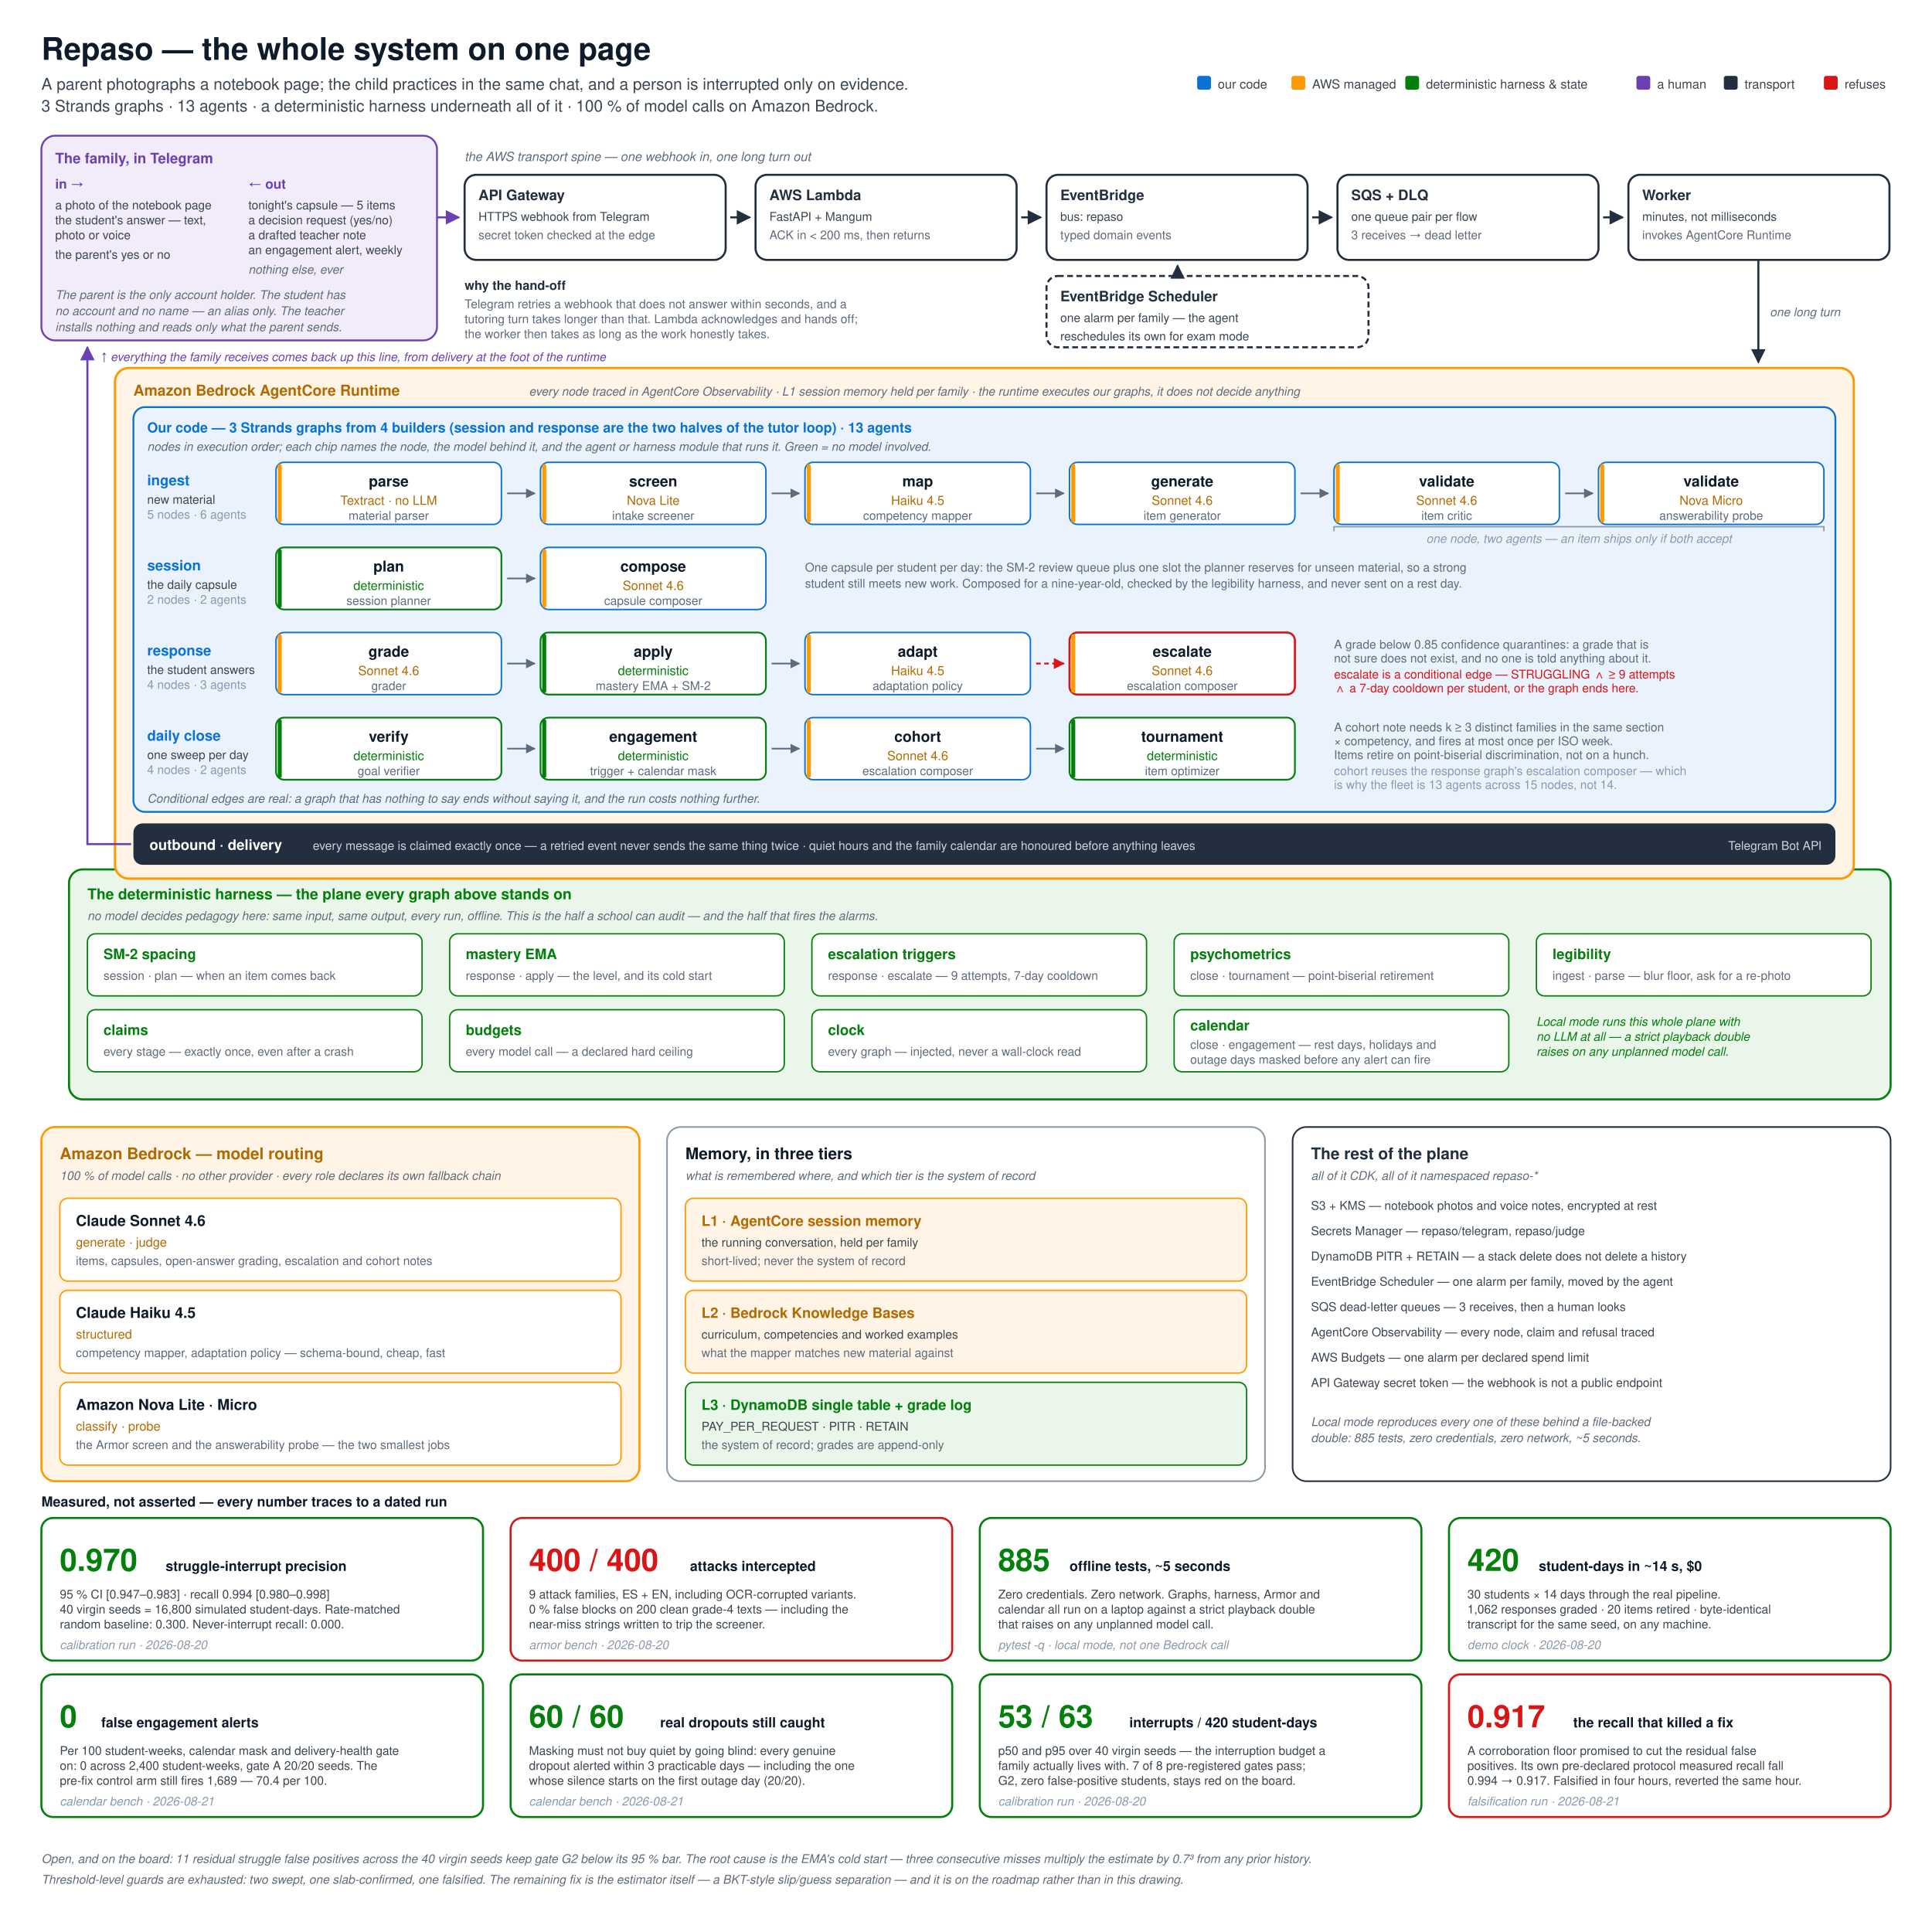
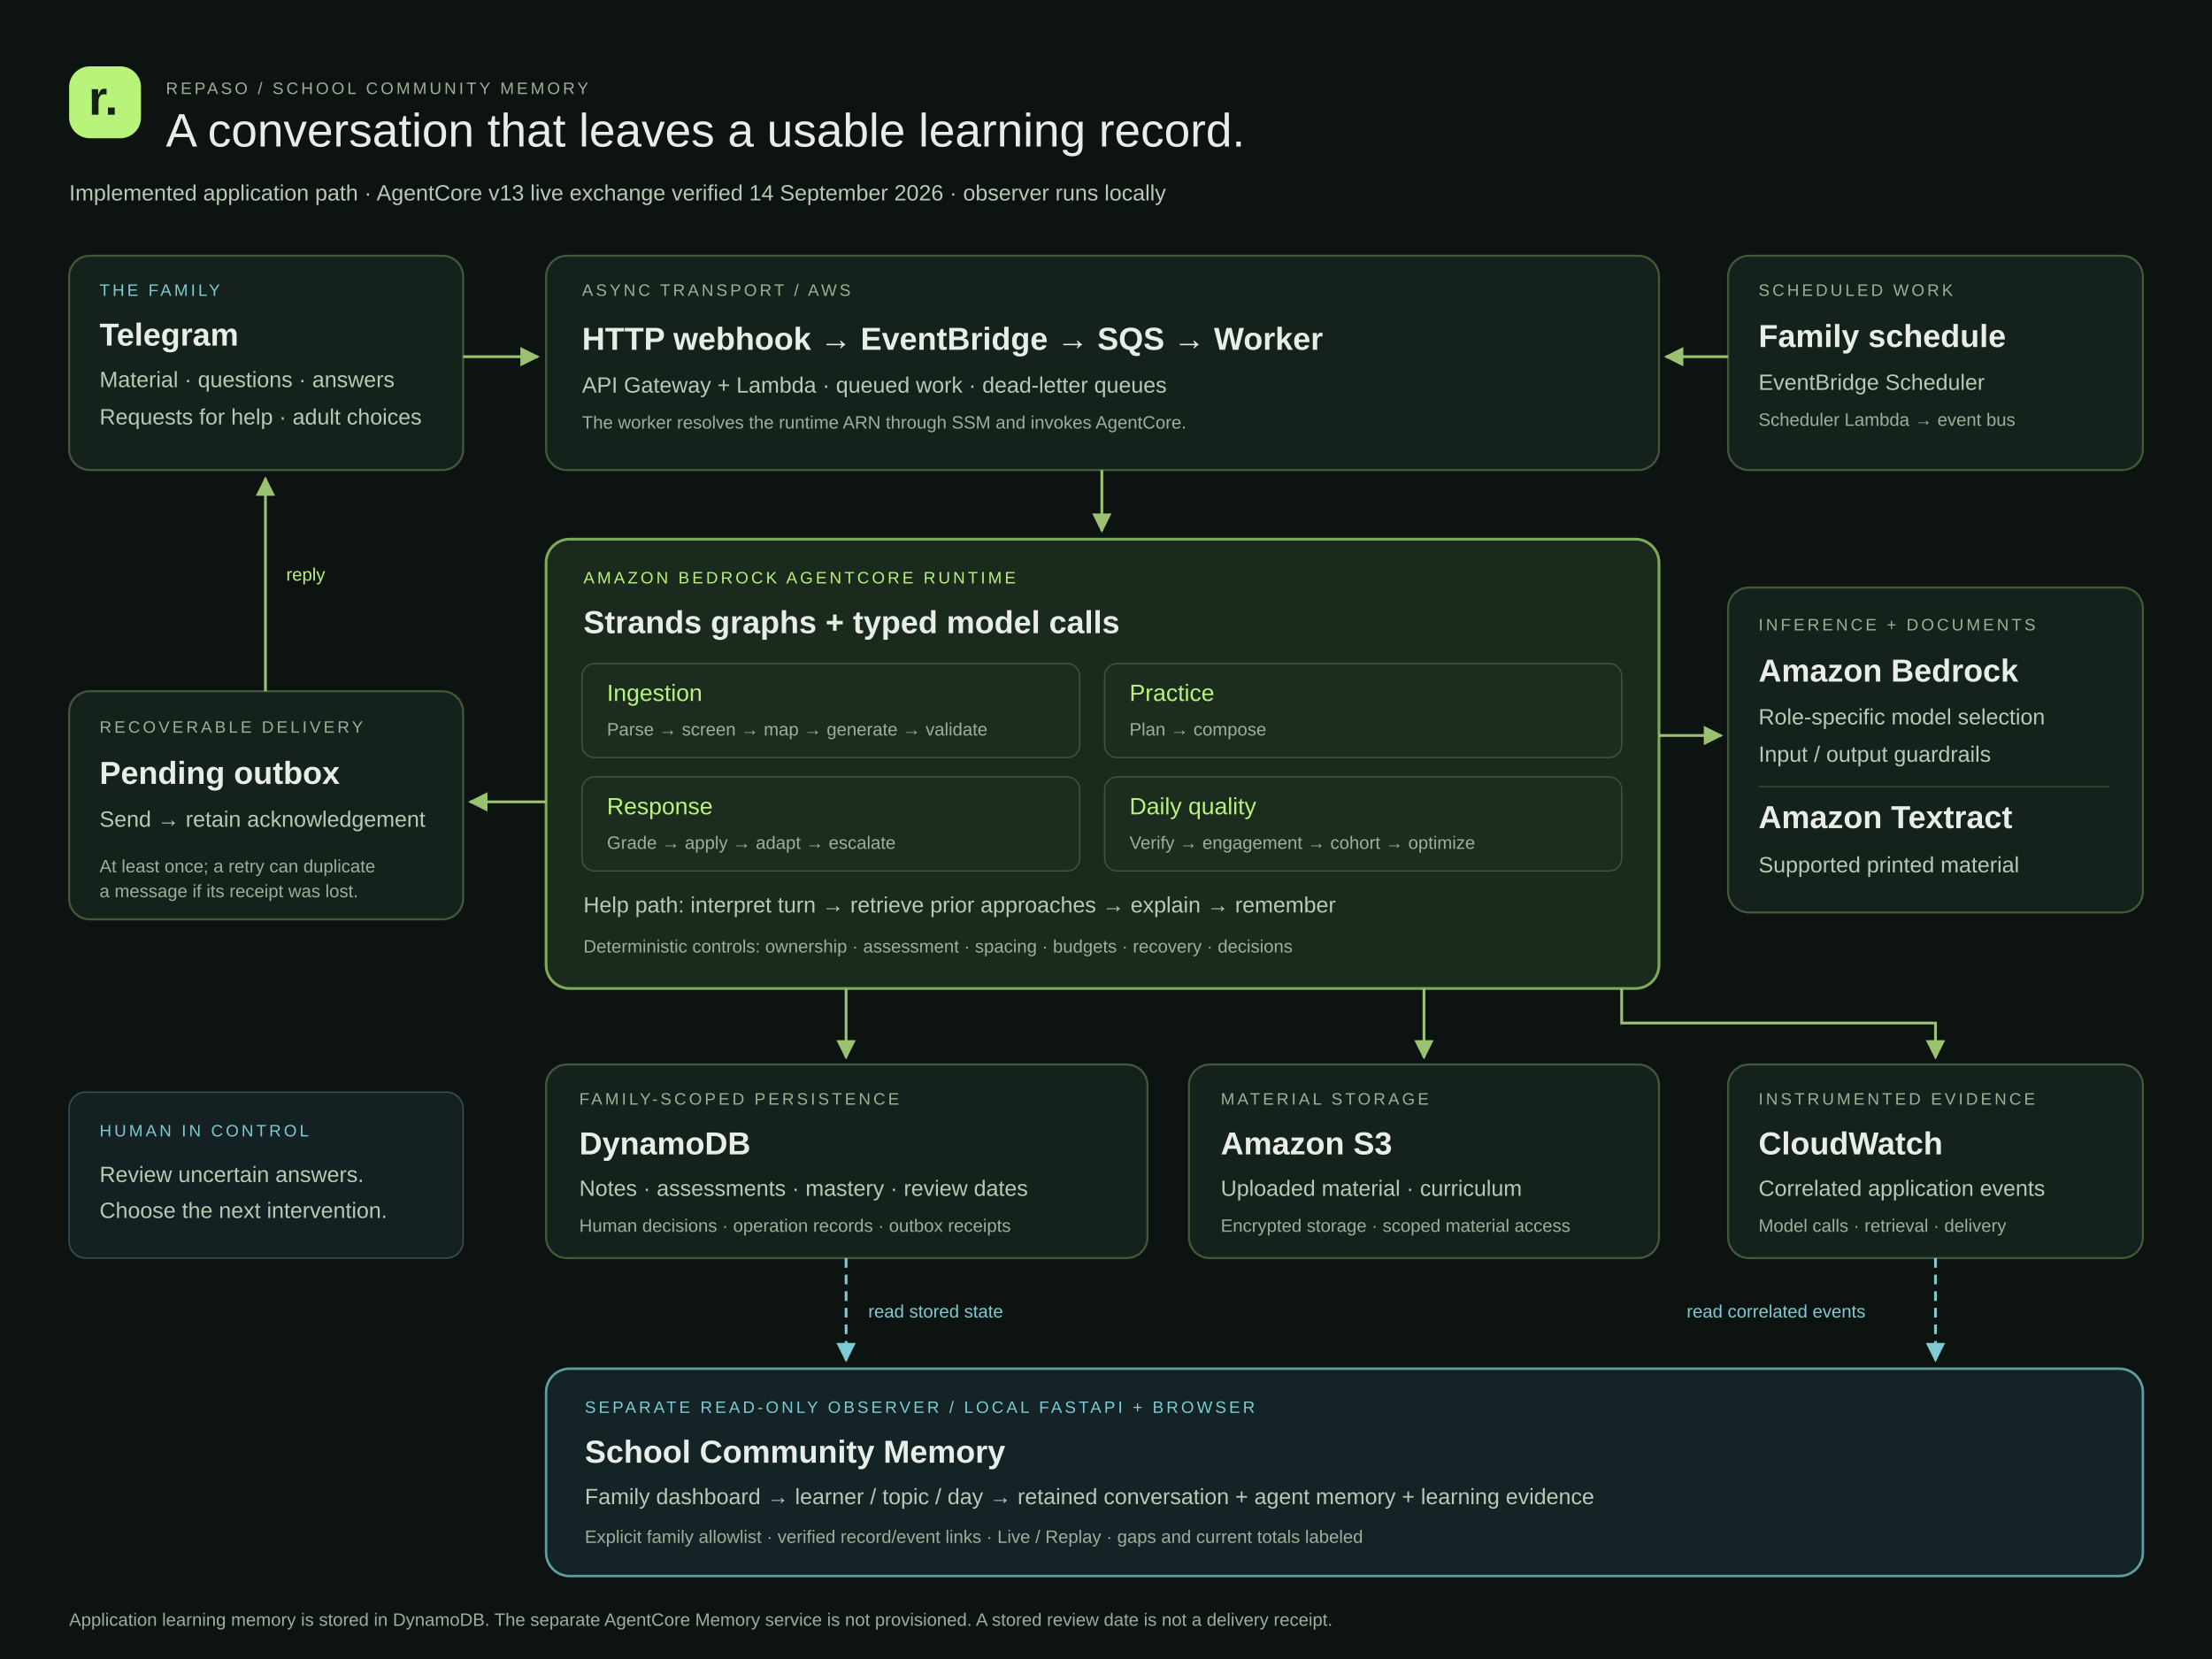
- <svg xmlns="http://www.w3.org/2000/svg" width="1680" height="1680" viewBox="0 0 1680 1680" font-family="Helvetica Neue, Helvetica, Arial, sans-serif">
+ <svg xmlns="http://www.w3.org/2000/svg" width="1600" height="1200" viewBox="0 0 1600 1200" role="img" aria-labelledby="title desc">
  <defs>
-     <marker id="aSquid" viewBox="0 0 10 10" refX="9" refY="5" markerWidth="7" markerHeight="7" orient="auto-start-reverse">
-       <path d="M0,0 L10,5 L0,10 z" fill="#232f3e" />
+     <marker id="arrow" viewBox="0 0 10 10" refX="9" refY="5" markerWidth="7" markerHeight="7" orient="auto-start-reverse">
+       <path d="M0 0L10 5L0 10Z" fill="#9bc270" />
    </marker>
-     <marker id="aGrey" viewBox="0 0 10 10" refX="9" refY="5" markerWidth="6" markerHeight="6" orient="auto-start-reverse">
-       <path d="M0,0 L10,5 L0,10 z" fill="#5f6b7a" />
+     <marker id="bluearrow" viewBox="0 0 10 10" refX="9" refY="5" markerWidth="7" markerHeight="7" orient="auto-start-reverse">
+       <path d="M0 0L10 5L0 10Z" fill="#7ccbd5" />
    </marker>
-     <marker id="aRed" viewBox="0 0 10 10" refX="9" refY="5" markerWidth="6" markerHeight="6" orient="auto-start-reverse">
-       <path d="M0,0 L10,5 L0,10 z" fill="#d91515" />
-     </marker>
-     <marker id="aPurple" viewBox="0 0 10 10" refX="9" refY="5" markerWidth="7" markerHeight="7" orient="auto-start-reverse">
-       <path d="M0,0 L10,5 L0,10 z" fill="#6b40b2" />
-     </marker>
+     <style>text{font-family:Arial,Helvetica,sans-serif;fill:#e8eee7}.label{font-size:12px;letter-spacing:2px;fill:#9cb194}.title{font-size:23px;font-weight:600}.body{font-size:16px;fill:#b9c9b6}.small{font-size:13px;fill:#9dae9b}.green{fill:#b8f37a}.blue{fill:#7ccbd5}.box{fill:#15221b;stroke:#40593a;stroke-width:1.5}.sub{fill:#1c2d20;stroke:#40543a;stroke-width:1}.flow{fill:none;stroke:#9bc270;stroke-width:2;marker-end:url(#arrow)}.read{fill:none;stroke:#7ccbd5;stroke-width:2;stroke-dasharray:7 5;marker-end:url(#bluearrow)}</style>
  </defs>
-   <rect x="0" y="0" width="1680" height="1680" fill="#ffffff" />
-   <text x="36" y="52" font-size="27" font-weight="bold" fill="#0f1b2a">Repaso — the whole system on one page</text>
-   <text x="36" y="78" font-size="14" fill="#3c4650">A parent photographs a notebook page; the child practices in the same chat, and a person is interrupted only on evidence.</text>
-   <text x="36" y="97" font-size="14" fill="#3c4650">3 Strands graphs · 13 agents · a deterministic harness underneath all of it · 100 % of model calls on Amazon Bedrock.</text>
-   <rect x="1041" y="66" width="12" height="12" rx="2" fill="#0972d3" />
-   <text x="1059" y="77" font-size="11" fill="#3c4650">our code</text>
-   <rect x="1123" y="66" width="12" height="12" rx="2" fill="#ff9900" />
-   <text x="1141" y="77" font-size="11" fill="#3c4650">AWS managed</text>
-   <rect x="1222" y="66" width="12" height="12" rx="2" fill="#037f0c" />
-   <text x="1240" y="77" font-size="11" fill="#3c4650">deterministic harness &amp; state</text>
-   <rect x="1423" y="66" width="12" height="12" rx="2" fill="#6b40b2" />
-   <text x="1441" y="77" font-size="11" fill="#3c4650">a human</text>
-   <rect x="1499" y="66" width="12" height="12" rx="2" fill="#232f3e" />
-   <text x="1517" y="77" font-size="11" fill="#3c4650">transport</text>
-   <rect x="1586" y="66" width="12" height="12" rx="2" fill="#d91515" />
-   <text x="1604" y="77" font-size="11" fill="#3c4650">refuses</text>
-   <rect x="36" y="118" width="344" height="178" rx="12" fill="#f2ecfa" stroke="#6b40b2" stroke-width="1.6" />
-   <text x="48" y="142" font-size="12.5" font-weight="bold" fill="#6b40b2">The family, in Telegram</text>
-   <text x="48" y="164" font-size="11.5" font-weight="bold" fill="#6b40b2">in  →</text>
-   <text x="48" y="182" font-size="10.5" fill="#3c4650">a photo of the notebook page</text>
-   <text x="48" y="195" font-size="10.5" fill="#3c4650">the student's answer — text,</text>
-   <text x="48" y="208" font-size="10.5" fill="#3c4650">photo or voice</text>
-   <text x="48" y="225" font-size="10.5" fill="#3c4650">the parent's yes or no</text>
-   <text x="216" y="164" font-size="11.5" font-weight="bold" fill="#6b40b2">←  out</text>
-   <text x="216" y="182" font-size="10.5" fill="#3c4650">tonight's capsule — 5 items</text>
-   <text x="216" y="195" font-size="10.5" fill="#3c4650">a decision request (yes/no)</text>
-   <text x="216" y="208" font-size="10.5" fill="#3c4650">a drafted teacher note</text>
-   <text x="216" y="221" font-size="10.5" fill="#3c4650">an engagement alert, weekly</text>
-   <text x="216" y="238" font-size="10.5" font-style="italic" fill="#5f6b7a">nothing else, ever</text>
-   <text x="48" y="260" font-size="10.5" font-style="italic" fill="#5f6b7a">The parent is the only account holder. The student has</text>
-   <text x="48" y="274" font-size="10.5" font-style="italic" fill="#5f6b7a">no account and no name — an alias only. The teacher</text>
-   <text x="48" y="288" font-size="10.5" font-style="italic" fill="#5f6b7a">installs nothing and reads only what the parent sends.</text>
-   <text x="88" y="314" font-size="10.5" font-style="italic" fill="#6b40b2">↑ everything the family receives comes back up this line, from delivery at the foot of the runtime</text>
-   <path d="M380,189 L399,189" stroke="#6b40b2" stroke-width="1.8" marker-end="url(#aPurple)" />
-   <text x="404" y="140" font-size="11" font-style="italic" fill="#5f6b7a">the AWS transport spine — one webhook in, one long turn out</text>
-   <rect x="404" y="152" width="227" height="74" rx="10" fill="#ffffff" stroke="#232f3e" stroke-width="1.8" />
-   <text x="416" y="174" font-size="12.5" font-weight="bold" fill="#232f3e">API Gateway</text>
-   <text x="416" y="192" font-size="10.5" fill="#3c4650">HTTPS webhook from Telegram</text>
-   <text x="416" y="208" font-size="10.5" fill="#5f6b7a">secret token checked at the edge</text>
-   <rect x="657" y="152" width="227" height="74" rx="10" fill="#ffffff" stroke="#232f3e" stroke-width="1.8" />
-   <text x="669" y="174" font-size="12.5" font-weight="bold" fill="#232f3e">AWS Lambda</text>
-   <text x="669" y="192" font-size="10.5" fill="#3c4650">FastAPI + Mangum</text>
-   <text x="669" y="208" font-size="10.5" fill="#5f6b7a">ACK in &lt; 200 ms, then returns</text>
-   <rect x="910" y="152" width="227" height="74" rx="10" fill="#ffffff" stroke="#232f3e" stroke-width="1.8" />
-   <text x="922" y="174" font-size="12.5" font-weight="bold" fill="#232f3e">EventBridge</text>
-   <text x="922" y="192" font-size="10.5" fill="#3c4650">bus: repaso</text>
-   <text x="922" y="208" font-size="10.5" fill="#5f6b7a">typed domain events</text>
-   <rect x="1163" y="152" width="227" height="74" rx="10" fill="#ffffff" stroke="#232f3e" stroke-width="1.8" />
-   <text x="1175" y="174" font-size="12.5" font-weight="bold" fill="#232f3e">SQS  +  DLQ</text>
-   <text x="1175" y="192" font-size="10.5" fill="#3c4650">one queue pair per flow</text>
-   <text x="1175" y="208" font-size="10.5" fill="#5f6b7a">3 receives → dead letter</text>
-   <rect x="1416" y="152" width="227" height="74" rx="10" fill="#ffffff" stroke="#232f3e" stroke-width="1.8" />
-   <text x="1428" y="174" font-size="12.5" font-weight="bold" fill="#232f3e">Worker</text>
-   <text x="1428" y="192" font-size="10.5" fill="#3c4650">minutes, not milliseconds</text>
-   <text x="1428" y="208" font-size="10.5" fill="#5f6b7a">invokes AgentCore Runtime</text>
-   <path d="M635,189 L652,189" stroke="#232f3e" stroke-width="1.8" marker-end="url(#aSquid)" />
-   <path d="M888,189 L905,189" stroke="#232f3e" stroke-width="1.8" marker-end="url(#aSquid)" />
-   <path d="M1141,189 L1158,189" stroke="#232f3e" stroke-width="1.8" marker-end="url(#aSquid)" />
-   <path d="M1394,189 L1411,189" stroke="#232f3e" stroke-width="1.8" marker-end="url(#aSquid)" />
-   <path d="M1529,226 L1529,315" stroke="#232f3e" stroke-width="1.8" marker-end="url(#aSquid)" />
-   <text x="1539" y="275" font-size="10.5" font-style="italic" fill="#5f6b7a">one long turn</text>
-   <text x="404" y="252" font-size="11" font-weight="bold" fill="#232f3e">why the hand-off</text>
-   <text x="404" y="268" font-size="10.5" fill="#5f6b7a">Telegram retries a webhook that does not answer within seconds, and a</text>
-   <text x="404" y="281" font-size="10.5" fill="#5f6b7a">tutoring turn takes longer than that. Lambda acknowledges and hands off;</text>
-   <text x="404" y="294" font-size="10.5" fill="#5f6b7a">the worker then takes as long as the work honestly takes.</text>
-   <rect x="910" y="240" width="280" height="62" rx="10" fill="#ffffff" stroke="#232f3e" stroke-width="1.8" stroke-dasharray="5 3" />
-   <text x="922" y="262" font-size="12.5" font-weight="bold" fill="#232f3e">EventBridge Scheduler</text>
-   <text x="922" y="280" font-size="10.5" fill="#3c4650">one alarm per family — the agent</text>
-   <text x="922" y="296" font-size="10.5" fill="#3c4650">reschedules its own for exam mode</text>
-   <path d="M1024,240 L1024,231" stroke="#232f3e" stroke-width="1.8" marker-end="url(#aSquid)" />
-   <rect x="60" y="756" width="1584" height="200" rx="12" fill="#eaf6ea" stroke="#037f0c" stroke-width="1.8" />
-   <text x="76" y="782" font-size="13" font-weight="bold" fill="#037f0c">The deterministic harness — the plane every graph above stands on</text>
-   <text x="76" y="800" font-size="10.5" font-style="italic" fill="#5f6b7a">no model decides pedagogy here: same input, same output, every run, offline. This is the half a school can audit — and the half that fires the alarms.</text>
-   <rect x="76" y="812" width="291" height="54" rx="7" fill="#ffffff" stroke="#037f0c" stroke-width="1.2" />
-   <text x="90" y="834" font-size="12.5" font-weight="bold" fill="#037f0c">SM-2 spacing</text>
-   <text x="90" y="852" font-size="10.5" fill="#5f6b7a">session · plan — when an item comes back</text>
-   <rect x="391" y="812" width="291" height="54" rx="7" fill="#ffffff" stroke="#037f0c" stroke-width="1.2" />
-   <text x="405" y="834" font-size="12.5" font-weight="bold" fill="#037f0c">mastery EMA</text>
-   <text x="405" y="852" font-size="10.5" fill="#5f6b7a">response · apply — the level, and its cold start</text>
-   <rect x="706" y="812" width="291" height="54" rx="7" fill="#ffffff" stroke="#037f0c" stroke-width="1.2" />
-   <text x="720" y="834" font-size="12.5" font-weight="bold" fill="#037f0c">escalation triggers</text>
-   <text x="720" y="852" font-size="10.5" fill="#5f6b7a">response · escalate — 9 attempts, 7-day cooldown</text>
-   <rect x="1021" y="812" width="291" height="54" rx="7" fill="#ffffff" stroke="#037f0c" stroke-width="1.2" />
-   <text x="1035" y="834" font-size="12.5" font-weight="bold" fill="#037f0c">psychometrics</text>
-   <text x="1035" y="852" font-size="10.5" fill="#5f6b7a">close · tournament — point-biserial retirement</text>
-   <rect x="1336" y="812" width="291" height="54" rx="7" fill="#ffffff" stroke="#037f0c" stroke-width="1.2" />
-   <text x="1350" y="834" font-size="12.5" font-weight="bold" fill="#037f0c">legibility</text>
-   <text x="1350" y="852" font-size="10.5" fill="#5f6b7a">ingest · parse — blur floor, ask for a re-photo</text>
-   <rect x="76" y="878" width="291" height="54" rx="7" fill="#ffffff" stroke="#037f0c" stroke-width="1.2" />
-   <text x="90" y="900" font-size="12.5" font-weight="bold" fill="#037f0c">claims</text>
-   <text x="90" y="918" font-size="10.5" fill="#5f6b7a">every stage — exactly once, even after a crash</text>
-   <rect x="391" y="878" width="291" height="54" rx="7" fill="#ffffff" stroke="#037f0c" stroke-width="1.2" />
-   <text x="405" y="900" font-size="12.5" font-weight="bold" fill="#037f0c">budgets</text>
-   <text x="405" y="918" font-size="10.5" fill="#5f6b7a">every model call — a declared hard ceiling</text>
-   <rect x="706" y="878" width="291" height="54" rx="7" fill="#ffffff" stroke="#037f0c" stroke-width="1.2" />
-   <text x="720" y="900" font-size="12.5" font-weight="bold" fill="#037f0c">clock</text>
-   <text x="720" y="918" font-size="10.5" fill="#5f6b7a">every graph — injected, never a wall-clock read</text>
-   <rect x="1021" y="878" width="291" height="54" rx="7" fill="#ffffff" stroke="#037f0c" stroke-width="1.2" />
-   <text x="1035" y="896" font-size="12.5" font-weight="bold" fill="#037f0c">calendar</text>
-   <text x="1035" y="912" font-size="10.5" fill="#5f6b7a">close · engagement — rest days, holidays and</text>
-   <text x="1035" y="925" font-size="10.5" fill="#5f6b7a">outage days masked before any alert can fire</text>
-   <text x="1336" y="892" font-size="10.5" font-style="italic" fill="#037f0c">Local mode runs this whole plane with</text>
-   <text x="1336" y="905" font-size="10.5" font-style="italic" fill="#037f0c">no LLM at all — a strict playback double</text>
-   <text x="1336" y="918" font-size="10.5" font-style="italic" fill="#037f0c">raises on any unplanned model call.</text>
-   <rect x="100" y="320" width="1512" height="444" rx="12" fill="#fff4e5" stroke="#ff9900" stroke-width="2" />
-   <text x="116" y="344" font-size="13" font-weight="bold" fill="#b26a00">Amazon Bedrock AgentCore Runtime</text>
-   <text x="460" y="344" font-size="10.5" font-style="italic" fill="#5f6b7a">every node traced in AgentCore Observability · L1 session memory held per family · the runtime executes our graphs, it does not decide anything</text>
-   <rect x="116" y="354" width="1480" height="352" rx="10" fill="#eaf3fd" stroke="#0972d3" stroke-width="1.6" />
-   <text x="128" y="376" font-size="12" font-weight="bold" fill="#0972d3">Our code — 3 Strands graphs from 4 builders (session and response are the two halves of the tutor loop) · 13 agents</text>
-   <text x="128" y="392" font-size="10.5" font-style="italic" fill="#5f6b7a">nodes in execution order; each chip names the node, the model behind it, and the agent or harness module that runs it. Green = no model involved.</text>
-   <text x="128" y="422" font-size="12.5" font-weight="bold" fill="#0972d3">ingest</text>
-   <text x="128" y="438" font-size="10.5" fill="#3c4650">new material</text>
-   <text x="128" y="451" font-size="10.5" fill="#8c99a8">5 nodes · 6 agents</text>
-   <rect x="240" y="402" width="196" height="54" rx="7" fill="#ffffff" stroke="#0972d3" stroke-width="1.3" />
-   <rect x="241.5" y="403.5" width="3.5" height="51" rx="1.6" fill="#ff9900" />
-   <text x="338" y="423" font-size="13" font-weight="bold" fill="#0f1b2a" text-anchor="middle">parse</text>
-   <text x="338" y="439" font-size="11" fill="#b26a00" text-anchor="middle">Textract · no LLM</text>
-   <text x="338" y="452" font-size="10.5" fill="#5f6b7a" text-anchor="middle">material parser</text>
-   <rect x="470" y="402" width="196" height="54" rx="7" fill="#ffffff" stroke="#0972d3" stroke-width="1.3" />
-   <rect x="471.5" y="403.5" width="3.5" height="51" rx="1.6" fill="#ff9900" />
-   <text x="568" y="423" font-size="13" font-weight="bold" fill="#0f1b2a" text-anchor="middle">screen</text>
-   <text x="568" y="439" font-size="11" fill="#b26a00" text-anchor="middle">Nova Lite</text>
-   <text x="568" y="452" font-size="10.5" fill="#5f6b7a" text-anchor="middle">intake screener</text>
-   <rect x="700" y="402" width="196" height="54" rx="7" fill="#ffffff" stroke="#0972d3" stroke-width="1.3" />
-   <rect x="701.5" y="403.5" width="3.5" height="51" rx="1.6" fill="#ff9900" />
-   <text x="798" y="423" font-size="13" font-weight="bold" fill="#0f1b2a" text-anchor="middle">map</text>
-   <text x="798" y="439" font-size="11" fill="#b26a00" text-anchor="middle">Haiku 4.5</text>
-   <text x="798" y="452" font-size="10.5" fill="#5f6b7a" text-anchor="middle">competency mapper</text>
-   <rect x="930" y="402" width="196" height="54" rx="7" fill="#ffffff" stroke="#0972d3" stroke-width="1.3" />
-   <rect x="931.5" y="403.5" width="3.5" height="51" rx="1.6" fill="#ff9900" />
-   <text x="1028" y="423" font-size="13" font-weight="bold" fill="#0f1b2a" text-anchor="middle">generate</text>
-   <text x="1028" y="439" font-size="11" fill="#b26a00" text-anchor="middle">Sonnet 4.6</text>
-   <text x="1028" y="452" font-size="10.5" fill="#5f6b7a" text-anchor="middle">item generator</text>
-   <rect x="1160" y="402" width="196" height="54" rx="7" fill="#ffffff" stroke="#0972d3" stroke-width="1.3" />
-   <rect x="1161.5" y="403.5" width="3.5" height="51" rx="1.6" fill="#ff9900" />
-   <text x="1258" y="423" font-size="13" font-weight="bold" fill="#0f1b2a" text-anchor="middle">validate</text>
-   <text x="1258" y="439" font-size="11" fill="#b26a00" text-anchor="middle">Sonnet 4.6</text>
-   <text x="1258" y="452" font-size="10.5" fill="#5f6b7a" text-anchor="middle">item critic</text>
-   <rect x="1390" y="402" width="196" height="54" rx="7" fill="#ffffff" stroke="#0972d3" stroke-width="1.3" />
-   <rect x="1391.5" y="403.5" width="3.5" height="51" rx="1.6" fill="#ff9900" />
-   <text x="1488" y="423" font-size="13" font-weight="bold" fill="#0f1b2a" text-anchor="middle">validate</text>
-   <text x="1488" y="439" font-size="11" fill="#b26a00" text-anchor="middle">Nova Micro</text>
-   <text x="1488" y="452" font-size="10.5" fill="#5f6b7a" text-anchor="middle">answerability probe</text>
-   <path d="M441,429 L465,429" stroke="#5f6b7a" stroke-width="1.4" marker-end="url(#aGrey)" />
-   <path d="M671,429 L695,429" stroke="#5f6b7a" stroke-width="1.4" marker-end="url(#aGrey)" />
-   <path d="M901,429 L925,429" stroke="#5f6b7a" stroke-width="1.4" marker-end="url(#aGrey)" />
-   <path d="M1131,429 L1155,429" stroke="#5f6b7a" stroke-width="1.4" marker-end="url(#aGrey)" />
-   <path d="M1361,429 L1385,429" stroke="#5f6b7a" stroke-width="1.4" marker-end="url(#aGrey)" />
-   <path d="M1160,462 L1160,458 L1586,458 L1586,462" fill="none" stroke="#8c99a8" stroke-width="1.2" />
-   <text x="1373" y="472" font-size="10.5" font-style="italic" fill="#8c99a8" text-anchor="middle">one node, two agents — an item ships only if both accept</text>
-   <text x="128" y="496" font-size="12.5" font-weight="bold" fill="#0972d3">session</text>
-   <text x="128" y="512" font-size="10.5" fill="#3c4650">the daily capsule</text>
-   <text x="128" y="525" font-size="10.5" fill="#8c99a8">2 nodes · 2 agents</text>
-   <rect x="240" y="476" width="196" height="54" rx="7" fill="#ffffff" stroke="#037f0c" stroke-width="1.5" />
-   <rect x="241.5" y="477.5" width="3.5" height="51" rx="1.6" fill="#037f0c" />
-   <text x="338" y="497" font-size="13" font-weight="bold" fill="#0f1b2a" text-anchor="middle">plan</text>
-   <text x="338" y="513" font-size="11" fill="#037f0c" text-anchor="middle">deterministic</text>
-   <text x="338" y="526" font-size="10.5" fill="#5f6b7a" text-anchor="middle">session planner</text>
-   <rect x="470" y="476" width="196" height="54" rx="7" fill="#ffffff" stroke="#0972d3" stroke-width="1.3" />
-   <rect x="471.5" y="477.5" width="3.5" height="51" rx="1.6" fill="#ff9900" />
-   <text x="568" y="497" font-size="13" font-weight="bold" fill="#0f1b2a" text-anchor="middle">compose</text>
-   <text x="568" y="513" font-size="11" fill="#b26a00" text-anchor="middle">Sonnet 4.6</text>
-   <text x="568" y="526" font-size="10.5" fill="#5f6b7a" text-anchor="middle">capsule composer</text>
-   <path d="M441,503 L465,503" stroke="#5f6b7a" stroke-width="1.4" marker-end="url(#aGrey)" />
-   <text x="700" y="497" font-size="10.5" fill="#5f6b7a">One capsule per student per day: the SM-2 review queue plus one slot the planner reserves for unseen material, so a strong</text>
-   <text x="700" y="511" font-size="10.5" fill="#5f6b7a">student still meets new work. Composed for a nine-year-old, checked by the legibility harness, and never sent on a rest day.</text>
-   <text x="128" y="570" font-size="12.5" font-weight="bold" fill="#0972d3">response</text>
-   <text x="128" y="586" font-size="10.5" fill="#3c4650">the student answers</text>
-   <text x="128" y="599" font-size="10.5" fill="#8c99a8">4 nodes · 3 agents</text>
-   <rect x="240" y="550" width="196" height="54" rx="7" fill="#ffffff" stroke="#0972d3" stroke-width="1.3" />
-   <rect x="241.5" y="551.5" width="3.5" height="51" rx="1.6" fill="#ff9900" />
-   <text x="338" y="571" font-size="13" font-weight="bold" fill="#0f1b2a" text-anchor="middle">grade</text>
-   <text x="338" y="587" font-size="11" fill="#b26a00" text-anchor="middle">Sonnet 4.6</text>
-   <text x="338" y="600" font-size="10.5" fill="#5f6b7a" text-anchor="middle">grader</text>
-   <rect x="470" y="550" width="196" height="54" rx="7" fill="#ffffff" stroke="#037f0c" stroke-width="1.5" />
-   <rect x="471.5" y="551.5" width="3.5" height="51" rx="1.6" fill="#037f0c" />
-   <text x="568" y="571" font-size="13" font-weight="bold" fill="#0f1b2a" text-anchor="middle">apply</text>
-   <text x="568" y="587" font-size="11" fill="#037f0c" text-anchor="middle">deterministic</text>
-   <text x="568" y="600" font-size="10.5" fill="#5f6b7a" text-anchor="middle">mastery EMA + SM-2</text>
-   <rect x="700" y="550" width="196" height="54" rx="7" fill="#ffffff" stroke="#0972d3" stroke-width="1.3" />
-   <rect x="701.5" y="551.5" width="3.5" height="51" rx="1.6" fill="#ff9900" />
-   <text x="798" y="571" font-size="13" font-weight="bold" fill="#0f1b2a" text-anchor="middle">adapt</text>
-   <text x="798" y="587" font-size="11" fill="#b26a00" text-anchor="middle">Haiku 4.5</text>
-   <text x="798" y="600" font-size="10.5" fill="#5f6b7a" text-anchor="middle">adaptation policy</text>
-   <rect x="930" y="550" width="196" height="54" rx="7" fill="#ffffff" stroke="#d91515" stroke-width="1.8" />
-   <rect x="931.5" y="551.5" width="3.5" height="51" rx="1.6" fill="#ff9900" />
-   <text x="1028" y="571" font-size="13" font-weight="bold" fill="#0f1b2a" text-anchor="middle">escalate</text>
-   <text x="1028" y="587" font-size="11" fill="#b26a00" text-anchor="middle">Sonnet 4.6</text>
-   <text x="1028" y="600" font-size="10.5" fill="#5f6b7a" text-anchor="middle">escalation composer</text>
-   <path d="M441,577 L465,577" stroke="#5f6b7a" stroke-width="1.4" marker-end="url(#aGrey)" />
-   <path d="M671,577 L695,577" stroke="#5f6b7a" stroke-width="1.4" marker-end="url(#aGrey)" />
-   <path d="M901,577 L925,577" stroke="#d91515" stroke-width="1.6" stroke-dasharray="4 3" marker-end="url(#aRed)" />
-   <text x="1160" y="564" font-size="10.5" fill="#5f6b7a">A grade below 0.85 confidence quarantines: a grade that is</text>
-   <text x="1160" y="576" font-size="10.5" fill="#5f6b7a">not sure does not exist, and no one is told anything about it.</text>
-   <text x="1160" y="590" font-size="10.5" fill="#d91515">escalate is a conditional edge — STRUGGLING ∧ ≥ 9 attempts</text>
-   <text x="1160" y="602" font-size="10.5" fill="#d91515">∧ a 7-day cooldown per student, or the graph ends here.</text>
-   <text x="128" y="644" font-size="12.5" font-weight="bold" fill="#0972d3">daily close</text>
-   <text x="128" y="660" font-size="10.5" fill="#3c4650">one sweep per day</text>
-   <text x="128" y="673" font-size="10.5" fill="#8c99a8">4 nodes · 2 agents</text>
-   <rect x="240" y="624" width="196" height="54" rx="7" fill="#ffffff" stroke="#037f0c" stroke-width="1.5" />
-   <rect x="241.5" y="625.5" width="3.5" height="51" rx="1.6" fill="#037f0c" />
-   <text x="338" y="645" font-size="13" font-weight="bold" fill="#0f1b2a" text-anchor="middle">verify</text>
-   <text x="338" y="661" font-size="11" fill="#037f0c" text-anchor="middle">deterministic</text>
-   <text x="338" y="674" font-size="10.5" fill="#5f6b7a" text-anchor="middle">goal verifier</text>
-   <rect x="470" y="624" width="196" height="54" rx="7" fill="#ffffff" stroke="#037f0c" stroke-width="1.5" />
-   <rect x="471.5" y="625.5" width="3.5" height="51" rx="1.6" fill="#037f0c" />
-   <text x="568" y="645" font-size="13" font-weight="bold" fill="#0f1b2a" text-anchor="middle">engagement</text>
-   <text x="568" y="661" font-size="11" fill="#037f0c" text-anchor="middle">deterministic</text>
-   <text x="568" y="674" font-size="10.5" fill="#5f6b7a" text-anchor="middle">trigger + calendar mask</text>
-   <rect x="700" y="624" width="196" height="54" rx="7" fill="#ffffff" stroke="#0972d3" stroke-width="1.3" />
-   <rect x="701.5" y="625.5" width="3.5" height="51" rx="1.6" fill="#ff9900" />
-   <text x="798" y="645" font-size="13" font-weight="bold" fill="#0f1b2a" text-anchor="middle">cohort</text>
-   <text x="798" y="661" font-size="11" fill="#b26a00" text-anchor="middle">Sonnet 4.6</text>
-   <text x="798" y="674" font-size="10.5" fill="#5f6b7a" text-anchor="middle">escalation composer</text>
-   <rect x="930" y="624" width="196" height="54" rx="7" fill="#ffffff" stroke="#037f0c" stroke-width="1.5" />
-   <rect x="931.5" y="625.5" width="3.5" height="51" rx="1.6" fill="#037f0c" />
-   <text x="1028" y="645" font-size="13" font-weight="bold" fill="#0f1b2a" text-anchor="middle">tournament</text>
-   <text x="1028" y="661" font-size="11" fill="#037f0c" text-anchor="middle">deterministic</text>
-   <text x="1028" y="674" font-size="10.5" fill="#5f6b7a" text-anchor="middle">item optimizer</text>
-   <path d="M441,651 L465,651" stroke="#5f6b7a" stroke-width="1.4" marker-end="url(#aGrey)" />
-   <path d="M671,651 L695,651" stroke="#5f6b7a" stroke-width="1.4" marker-end="url(#aGrey)" />
-   <path d="M901,651 L925,651" stroke="#5f6b7a" stroke-width="1.4" marker-end="url(#aGrey)" />
-   <text x="1160" y="636" font-size="10.5" fill="#5f6b7a">A cohort note needs k ≥ 3 distinct families in the same section</text>
-   <text x="1160" y="648" font-size="10.5" fill="#5f6b7a">× competency, and fires at most once per ISO week.</text>
-   <text x="1160" y="660" font-size="10.5" fill="#5f6b7a">Items retire on point-biserial discrimination, not on a hunch.</text>
-   <text x="1160" y="674" font-size="10.5" fill="#8c99a8">cohort reuses the response graph's escalation composer — which</text>
-   <text x="1160" y="686" font-size="10.5" fill="#8c99a8">is why the fleet is 13 agents across 15 nodes, not 14.</text>
-   <text x="128" y="698" font-size="10.5" font-style="italic" fill="#5f6b7a">Conditional edges are real: a graph that has nothing to say ends without saying it, and the run costs nothing further.</text>
-   <rect x="116" y="716" width="1480" height="36" rx="8" fill="#232f3e" />
-   <text x="130" y="739" font-size="12.5" font-weight="bold" fill="#ffffff">outbound · delivery</text>
-   <text x="272" y="739" font-size="10.5" fill="#c9d3de">every message is claimed exactly once — a retried event never sends the same thing twice · quiet hours and the family calendar are honoured before anything leaves</text>
-   <text x="1584" y="739" font-size="10.5" fill="#c9d3de" text-anchor="end">Telegram Bot API</text>
-   <path d="M114,734 L76,734 L76,302" fill="none" stroke="#6b40b2" stroke-width="1.8" marker-end="url(#aPurple)" />
-   <rect x="36" y="980" width="520" height="308" rx="12" fill="#fff4e5" stroke="#ff9900" stroke-width="1.8" />
-   <text x="52" y="1008" font-size="14" font-weight="bold" fill="#b26a00">Amazon Bedrock — model routing</text>
-   <text x="52" y="1026" font-size="10.5" font-style="italic" fill="#5f6b7a">100 % of model calls · no other provider · every role declares its own fallback chain</text>
-   <rect x="52" y="1042" width="488" height="72" rx="7" fill="#ffffff" stroke="#ff9900" stroke-width="1.2" />
-   <text x="66" y="1066" font-size="13" font-weight="bold" fill="#0f1b2a">Claude Sonnet 4.6</text>
-   <text x="66" y="1084" font-size="11" fill="#b26a00">generate · judge</text>
-   <text x="66" y="1100" font-size="10.5" fill="#5f6b7a">items, capsules, open-answer grading, escalation and cohort notes</text>
-   <rect x="52" y="1122" width="488" height="72" rx="7" fill="#ffffff" stroke="#ff9900" stroke-width="1.2" />
-   <text x="66" y="1146" font-size="13" font-weight="bold" fill="#0f1b2a">Claude Haiku 4.5</text>
-   <text x="66" y="1164" font-size="11" fill="#b26a00">structured</text>
-   <text x="66" y="1180" font-size="10.5" fill="#5f6b7a">competency mapper, adaptation policy — schema-bound, cheap, fast</text>
-   <rect x="52" y="1202" width="488" height="72" rx="7" fill="#ffffff" stroke="#ff9900" stroke-width="1.2" />
-   <text x="66" y="1226" font-size="13" font-weight="bold" fill="#0f1b2a">Amazon Nova Lite · Micro</text>
-   <text x="66" y="1244" font-size="11" fill="#b26a00">classify · probe</text>
-   <text x="66" y="1260" font-size="10.5" fill="#5f6b7a">the Armor screen and the answerability probe — the two smallest jobs</text>
-   <rect x="580" y="980" width="520" height="308" rx="12" fill="#ffffff" stroke="#8c99a8" stroke-width="1.4" />
-   <text x="596" y="1008" font-size="14" font-weight="bold" fill="#0f1b2a">Memory, in three tiers</text>
-   <text x="596" y="1026" font-size="10.5" font-style="italic" fill="#5f6b7a">what is remembered where, and which tier is the system of record</text>
-   <rect x="596" y="1042" width="488" height="72" rx="7" fill="#fff4e5" stroke="#ff9900" stroke-width="1.2" />
-   <text x="610" y="1066" font-size="12.5" font-weight="bold" fill="#b26a00">L1 · AgentCore session memory</text>
-   <text x="610" y="1084" font-size="10.5" fill="#3c4650">the running conversation, held per family</text>
-   <text x="610" y="1100" font-size="10.5" fill="#5f6b7a">short-lived; never the system of record</text>
-   <rect x="596" y="1122" width="488" height="72" rx="7" fill="#fff4e5" stroke="#ff9900" stroke-width="1.2" />
-   <text x="610" y="1146" font-size="12.5" font-weight="bold" fill="#b26a00">L2 · Bedrock Knowledge Bases</text>
-   <text x="610" y="1164" font-size="10.5" fill="#3c4650">curriculum, competencies and worked examples</text>
-   <text x="610" y="1180" font-size="10.5" fill="#5f6b7a">what the mapper matches new material against</text>
-   <rect x="596" y="1202" width="488" height="72" rx="7" fill="#eaf6ea" stroke="#037f0c" stroke-width="1.2" />
-   <text x="610" y="1226" font-size="12.5" font-weight="bold" fill="#037f0c">L3 · DynamoDB single table + grade log</text>
-   <text x="610" y="1244" font-size="10.5" fill="#3c4650">PAY_PER_REQUEST · PITR · RETAIN</text>
-   <text x="610" y="1260" font-size="10.5" fill="#5f6b7a">the system of record; grades are append-only</text>
-   <rect x="1124" y="980" width="520" height="308" rx="12" fill="#ffffff" stroke="#232f3e" stroke-width="1.4" />
-   <text x="1140" y="1008" font-size="14" font-weight="bold" fill="#232f3e">The rest of the plane</text>
-   <text x="1140" y="1026" font-size="10.5" font-style="italic" fill="#5f6b7a">all of it CDK, all of it namespaced repaso-*</text>
-   <text x="1140" y="1052" font-size="10.5" fill="#3c4650">S3 + KMS — notebook photos and voice notes, encrypted at rest</text>
-   <text x="1140" y="1074" font-size="10.5" fill="#3c4650">Secrets Manager — repaso/telegram, repaso/judge</text>
-   <text x="1140" y="1096" font-size="10.5" fill="#3c4650">DynamoDB PITR + RETAIN — a stack delete does not delete a history</text>
-   <text x="1140" y="1118" font-size="10.5" fill="#3c4650">EventBridge Scheduler — one alarm per family, moved by the agent</text>
-   <text x="1140" y="1140" font-size="10.5" fill="#3c4650">SQS dead-letter queues — 3 receives, then a human looks</text>
-   <text x="1140" y="1162" font-size="10.5" fill="#3c4650">AgentCore Observability — every node, claim and refusal traced</text>
-   <text x="1140" y="1184" font-size="10.5" fill="#3c4650">AWS Budgets — one alarm per declared spend limit</text>
-   <text x="1140" y="1206" font-size="10.5" fill="#3c4650">API Gateway secret token — the webhook is not a public endpoint</text>
-   <text x="1140" y="1240" font-size="10.5" font-style="italic" fill="#5f6b7a">Local mode reproduces every one of these behind a file-backed</text>
-   <text x="1140" y="1254" font-size="10.5" font-style="italic" fill="#5f6b7a">double: 885 tests, zero credentials, zero network, ~5 seconds.</text>
-   <text x="36" y="1310" font-size="12" font-weight="bold" fill="#0f1b2a">Measured, not asserted — every number traces to a dated run</text>
-   <rect x="36" y="1320" width="384" height="124" rx="10" fill="#ffffff" stroke="#037f0c" stroke-width="1.8" />
-   <text x="52" y="1366" font-size="27" font-weight="bold" fill="#037f0c">0.970</text>
-   <text x="144" y="1366" font-size="12" font-weight="bold" fill="#0f1b2a">struggle-interrupt precision</text>
-   <text x="52" y="1390" font-size="10.5" fill="#3c4650">95 % CI [0.947–0.983] · recall 0.994 [0.980–0.998]</text>
-   <text x="52" y="1403" font-size="10.5" fill="#3c4650">40 virgin seeds = 16,800 simulated student-days. Rate-matched</text>
-   <text x="52" y="1416" font-size="10.5" fill="#3c4650">random baseline: 0.300. Never-interrupt recall: 0.000.</text>
-   <text x="52" y="1434" font-size="10.5" font-style="italic" fill="#8c99a8">calibration run · 2026-08-20</text>
-   <rect x="444" y="1320" width="384" height="124" rx="10" fill="#ffffff" stroke="#d91515" stroke-width="1.8" />
-   <text x="460" y="1366" font-size="27" font-weight="bold" fill="#d91515">400 / 400</text>
-   <text x="600" y="1366" font-size="12" font-weight="bold" fill="#0f1b2a">attacks intercepted</text>
-   <text x="460" y="1390" font-size="10.5" fill="#3c4650">9 attack families, ES + EN, including OCR-corrupted variants.</text>
-   <text x="460" y="1403" font-size="10.5" fill="#3c4650">0 % false blocks on 200 clean grade-4 texts — including the</text>
-   <text x="460" y="1416" font-size="10.5" fill="#3c4650">near-miss strings written to trip the screener.</text>
-   <text x="460" y="1434" font-size="10.5" font-style="italic" fill="#8c99a8">armor bench · 2026-08-20</text>
-   <rect x="852" y="1320" width="384" height="124" rx="10" fill="#ffffff" stroke="#037f0c" stroke-width="1.8" />
-   <text x="868" y="1366" font-size="27" font-weight="bold" fill="#037f0c">885</text>
-   <text x="930" y="1366" font-size="12" font-weight="bold" fill="#0f1b2a">offline tests, ~5 seconds</text>
-   <text x="868" y="1390" font-size="10.5" fill="#3c4650">Zero credentials. Zero network. Graphs, harness, Armor and</text>
-   <text x="868" y="1403" font-size="10.5" fill="#3c4650">calendar all run on a laptop against a strict playback double</text>
-   <text x="868" y="1416" font-size="10.5" fill="#3c4650">that raises on any unplanned model call.</text>
-   <text x="868" y="1434" font-size="10.5" font-style="italic" fill="#8c99a8">pytest -q · local mode, not one Bedrock call</text>
-   <rect x="1260" y="1320" width="384" height="124" rx="10" fill="#ffffff" stroke="#037f0c" stroke-width="1.8" />
-   <text x="1276" y="1366" font-size="27" font-weight="bold" fill="#037f0c">420</text>
-   <text x="1338" y="1366" font-size="12" font-weight="bold" fill="#0f1b2a">student-days in ~14 s, $0</text>
-   <text x="1276" y="1390" font-size="10.5" fill="#3c4650">30 students × 14 days through the real pipeline.</text>
-   <text x="1276" y="1403" font-size="10.5" fill="#3c4650">1,062 responses graded · 20 items retired · byte-identical</text>
-   <text x="1276" y="1416" font-size="10.5" fill="#3c4650">transcript for the same seed, on any machine.</text>
-   <text x="1276" y="1434" font-size="10.5" font-style="italic" fill="#8c99a8">demo clock · 2026-08-20</text>
-   <rect x="36" y="1456" width="384" height="124" rx="10" fill="#ffffff" stroke="#037f0c" stroke-width="1.8" />
-   <text x="52" y="1502" font-size="27" font-weight="bold" fill="#037f0c">0</text>
-   <text x="88" y="1502" font-size="12" font-weight="bold" fill="#0f1b2a">false engagement alerts</text>
-   <text x="52" y="1526" font-size="10.5" fill="#3c4650">Per 100 student-weeks, calendar mask and delivery-health gate</text>
-   <text x="52" y="1539" font-size="10.5" fill="#3c4650">on: 0 across 2,400 student-weeks, gate A 20/20 seeds. The</text>
-   <text x="52" y="1552" font-size="10.5" fill="#3c4650">pre-fix control arm still fires 1,689 — 70.4 per 100.</text>
-   <text x="52" y="1570" font-size="10.5" font-style="italic" fill="#8c99a8">calendar bench · 2026-08-21</text>
-   <rect x="444" y="1456" width="384" height="124" rx="10" fill="#ffffff" stroke="#037f0c" stroke-width="1.8" />
-   <text x="460" y="1502" font-size="27" font-weight="bold" fill="#037f0c">60 / 60</text>
-   <text x="574" y="1502" font-size="12" font-weight="bold" fill="#0f1b2a">real dropouts still caught</text>
-   <text x="460" y="1526" font-size="10.5" fill="#3c4650">Masking must not buy quiet by going blind: every genuine</text>
-   <text x="460" y="1539" font-size="10.5" fill="#3c4650">dropout alerted within 3 practicable days — including the one</text>
-   <text x="460" y="1552" font-size="10.5" fill="#3c4650">whose silence starts on the first outage day (20/20).</text>
-   <text x="460" y="1570" font-size="10.5" font-style="italic" fill="#8c99a8">calendar bench · 2026-08-21</text>
-   <rect x="852" y="1456" width="384" height="124" rx="10" fill="#ffffff" stroke="#037f0c" stroke-width="1.8" />
-   <text x="868" y="1502" font-size="27" font-weight="bold" fill="#037f0c">53 / 63</text>
-   <text x="982" y="1502" font-size="12" font-weight="bold" fill="#0f1b2a">interrupts / 420 student-days</text>
-   <text x="868" y="1526" font-size="10.5" fill="#3c4650">p50 and p95 over 40 virgin seeds — the interruption budget a</text>
-   <text x="868" y="1539" font-size="10.5" fill="#3c4650">family actually lives with. 7 of 8 pre-registered gates pass;</text>
-   <text x="868" y="1552" font-size="10.5" fill="#3c4650">G2, zero false-positive students, stays red on the board.</text>
-   <text x="868" y="1570" font-size="10.5" font-style="italic" fill="#8c99a8">calibration run · 2026-08-20</text>
-   <rect x="1260" y="1456" width="384" height="124" rx="10" fill="#ffffff" stroke="#d91515" stroke-width="1.8" />
-   <text x="1276" y="1502" font-size="27" font-weight="bold" fill="#d91515">0.917</text>
-   <text x="1368" y="1502" font-size="12" font-weight="bold" fill="#0f1b2a">the recall that killed a fix</text>
-   <text x="1276" y="1526" font-size="10.5" fill="#3c4650">A corroboration floor promised to cut the residual false</text>
-   <text x="1276" y="1539" font-size="10.5" fill="#3c4650">positives. Its own pre-declared protocol measured recall fall</text>
-   <text x="1276" y="1552" font-size="10.5" fill="#3c4650">0.994 → 0.917. Falsified in four hours, reverted the same hour.</text>
-   <text x="1276" y="1570" font-size="10.5" font-style="italic" fill="#8c99a8">falsification run · 2026-08-21</text>
-   <text x="36" y="1620" font-size="10.5" font-style="italic" fill="#5f6b7a">Open, and on the board: 11 residual struggle false positives across the 40 virgin seeds keep gate G2 below its 95 % bar. The root cause is the EMA's cold start — three consecutive misses multiply the estimate by 0.7³ from any prior history.</text>
-   <text x="36" y="1638" font-size="10.5" font-style="italic" fill="#5f6b7a">Threshold-level guards are exhausted: two swept, one slab-confirmed, one falsified. The remaining fix is the estimator itself — a BKT-style slip/guess separation — and it is on the roadmap rather than in this drawing.</text>
+   <rect width="1600" height="1200" fill="#0c1311" />
+   <rect x="50" y="48" width="52" height="52" rx="15" fill="#b8f37a" />
+   <text x="64" y="83" font-size="35" font-weight="700" style="fill:#152211">r.</text>
+   <text x="120" y="68" class="label">REPASO / SCHOOL COMMUNITY MEMORY</text>
+   <text x="120" y="106" font-size="34" font-weight="500">A conversation that leaves a usable learning record.</text>
+   <text x="50" y="145" class="body">Implemented application path · AgentCore v13 live exchange verified 14 September 2026 · observer runs locally</text>
+   <rect x="50" y="185" width="285" height="155" rx="15" class="box" />
+   <text x="72" y="214" class="label blue">THE FAMILY</text>
+   <text x="72" y="250" class="title">Telegram</text>
+   <text x="72" y="280" class="body">Material · questions · answers</text>
+   <text x="72" y="307" class="body">Requests for help · adult choices</text>
+   <path d="M335 258H389" class="flow" />
+   <rect x="395" y="185" width="805" height="155" rx="15" class="box" />
+   <text x="421" y="214" class="label">ASYNC TRANSPORT / AWS</text>
+   <text x="421" y="253" class="title">HTTP webhook → EventBridge → SQS → Worker</text>
+   <text x="421" y="284" class="body">API Gateway + Lambda · queued work · dead-letter queues</text>
+   <text x="421" y="310" class="small">The worker resolves the runtime ARN through SSM and invokes AgentCore.</text>
+   <path d="M797 340V384" class="flow" />
+   <rect x="1250" y="185" width="300" height="155" rx="15" class="box" />
+   <text x="1272" y="214" class="label">SCHEDULED WORK</text>
+   <text x="1272" y="251" class="title">Family schedule</text>
+   <text x="1272" y="282" class="body">EventBridge Scheduler</text>
+   <text x="1272" y="308" class="small">Scheduler Lambda → event bus</text>
+   <path d="M1250 258H1205" class="flow" />
+   <rect x="395" y="390" width="805" height="325" rx="17" fill="#1a2b1d" stroke="#7eaa58" stroke-width="2" />
+   <text x="422" y="422" class="label green">AMAZON BEDROCK AGENTCORE RUNTIME</text>
+   <text x="422" y="458" class="title">Strands graphs + typed model calls</text>
+   <rect x="421" y="480" width="360" height="68" rx="9" class="sub" />
+   <text x="439" y="507" font-size="17" class="green">Ingestion</text>
+   <text x="439" y="532" class="small">Parse → screen → map → generate → validate</text>
+   <rect x="799" y="480" width="374" height="68" rx="9" class="sub" />
+   <text x="817" y="507" font-size="17" class="green">Practice</text>
+   <text x="817" y="532" class="small">Plan → compose</text>
+   <rect x="421" y="562" width="360" height="68" rx="9" class="sub" />
+   <text x="439" y="589" font-size="17" class="green">Response</text>
+   <text x="439" y="614" class="small">Grade → apply → adapt → escalate</text>
+   <rect x="799" y="562" width="374" height="68" rx="9" class="sub" />
+   <text x="817" y="589" font-size="17" class="green">Daily quality</text>
+   <text x="817" y="614" class="small">Verify → engagement → cohort → optimize</text>
+   <text x="422" y="660" class="body">Help path: interpret turn → retrieve prior approaches → explain → remember</text>
+   <text x="422" y="689" class="small">Deterministic controls: ownership · assessment · spacing · budgets · recovery · decisions</text>
+   <rect x="1250" y="425" width="300" height="235" rx="15" class="box" />
+   <text x="1272" y="456" class="label">INFERENCE + DOCUMENTS</text>
+   <text x="1272" y="493" class="title">Amazon Bedrock</text>
+   <text x="1272" y="524" class="body">Role-specific model selection</text>
+   <text x="1272" y="551" class="body">Input / output guardrails</text>
+   <path d="M1272 569H1526" stroke="#354b32" />
+   <text x="1272" y="599" class="title">Amazon Textract</text>
+   <text x="1272" y="631" class="body">Supported printed material</text>
+   <path d="M1200 532H1245" class="flow" />
+   <rect x="50" y="500" width="285" height="165" rx="15" class="box" />
+   <text x="72" y="530" class="label">RECOVERABLE DELIVERY</text>
+   <text x="72" y="567" class="title">Pending outbox</text>
+   <text x="72" y="598" class="body">Send → retain acknowledgement</text>
+   <text x="72" y="631" class="small">At least once; a retry can duplicate</text>
+   <text x="72" y="649" class="small">a message if its receipt was lost.</text>
+   <path d="M395 580H340" class="flow" />
+   <path d="M192 500V346" class="flow" />
+   <text x="207" y="420" class="small green">reply</text>
+   <rect x="395" y="770" width="435" height="140" rx="15" class="box" />
+   <text x="419" y="799" class="label">FAMILY-SCOPED PERSISTENCE</text>
+   <text x="419" y="835" class="title">DynamoDB</text>
+   <text x="419" y="865" class="body">Notes · assessments · mastery · review dates</text>
+   <text x="419" y="891" class="small">Human decisions · operation records · outbox receipts</text>
+   <path d="M612 715V765" class="flow" />
+   <rect x="860" y="770" width="340" height="140" rx="15" class="box" />
+   <text x="883" y="799" class="label">MATERIAL STORAGE</text>
+   <text x="883" y="835" class="title">Amazon S3</text>
+   <text x="883" y="865" class="body">Uploaded material · curriculum</text>
+   <text x="883" y="891" class="small">Encrypted storage · scoped material access</text>
+   <path d="M1030 715V765" class="flow" />
+   <rect x="1250" y="770" width="300" height="140" rx="15" class="box" />
+   <text x="1272" y="799" class="label">INSTRUMENTED EVIDENCE</text>
+   <text x="1272" y="835" class="title">CloudWatch</text>
+   <text x="1272" y="865" class="body">Correlated application events</text>
+   <text x="1272" y="891" class="small">Model calls · retrieval · delivery</text>
+   <path d="M1173 715V740H1400V765" class="flow" />
+   <rect x="50" y="790" width="285" height="120" rx="12" fill="#142021" stroke="#355359" />
+   <text x="72" y="822" class="label blue">HUMAN IN CONTROL</text>
+   <text x="72" y="855" class="body">Review uncertain answers.</text>
+   <text x="72" y="881" class="body">Choose the next intervention.</text>
+   <rect x="395" y="990" width="1155" height="150" rx="17" fill="#142326" stroke="#629ca3" stroke-width="1.8" />
+   <text x="423" y="1022" class="label blue">SEPARATE READ-ONLY OBSERVER / LOCAL FASTAPI + BROWSER</text>
+   <text x="423" y="1058" class="title">School Community Memory</text>
+   <text x="423" y="1088" class="body">Family dashboard → learner / topic / day → retained conversation + agent memory + learning evidence</text>
+   <text x="423" y="1116" class="small">Explicit family allowlist · verified record/event links · Live / Replay · gaps and current totals labeled</text>
+   <path d="M612 910V984" class="read" />
+   <path d="M1400 910V984" class="read" />
+   <text x="628" y="953" class="small blue">read stored state</text>
+   <text x="1220" y="953" class="small blue">read correlated events</text>
+   <text x="50" y="1176" class="small">Application learning memory is stored in DynamoDB. The separate AgentCore Memory service is not provisioned. A stored review date is not a delivery receipt.</text>
</svg>
